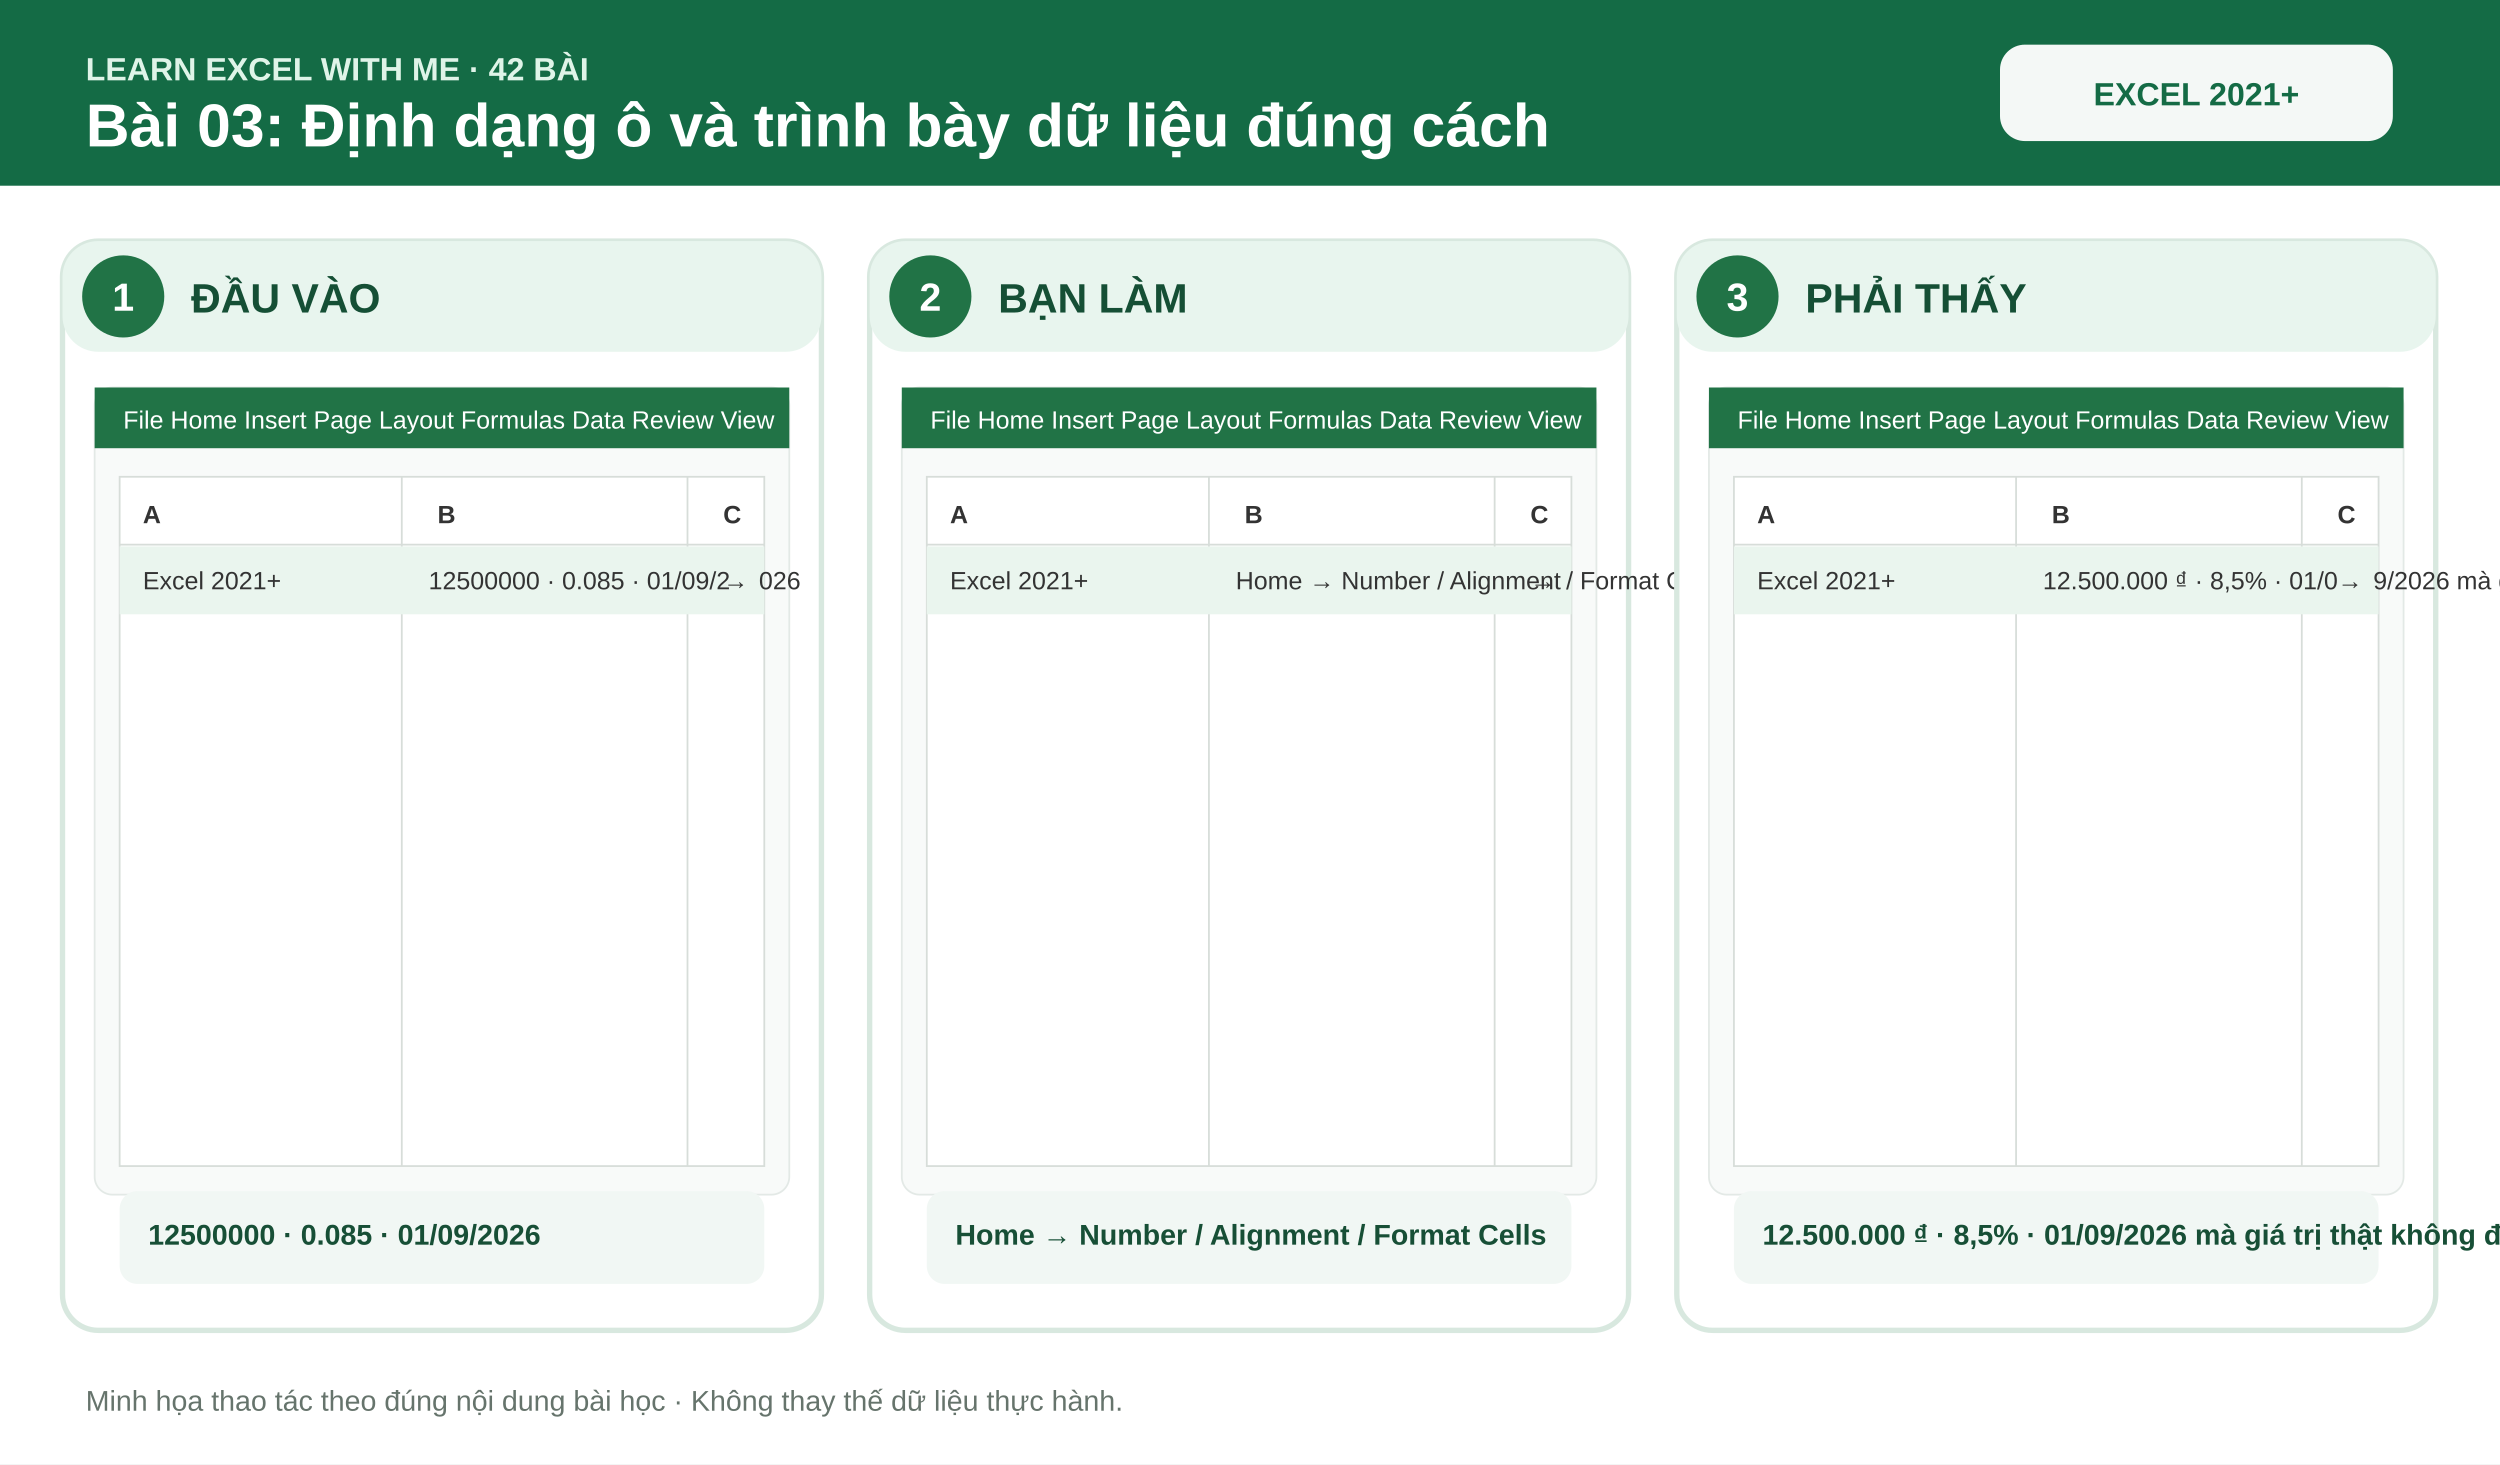
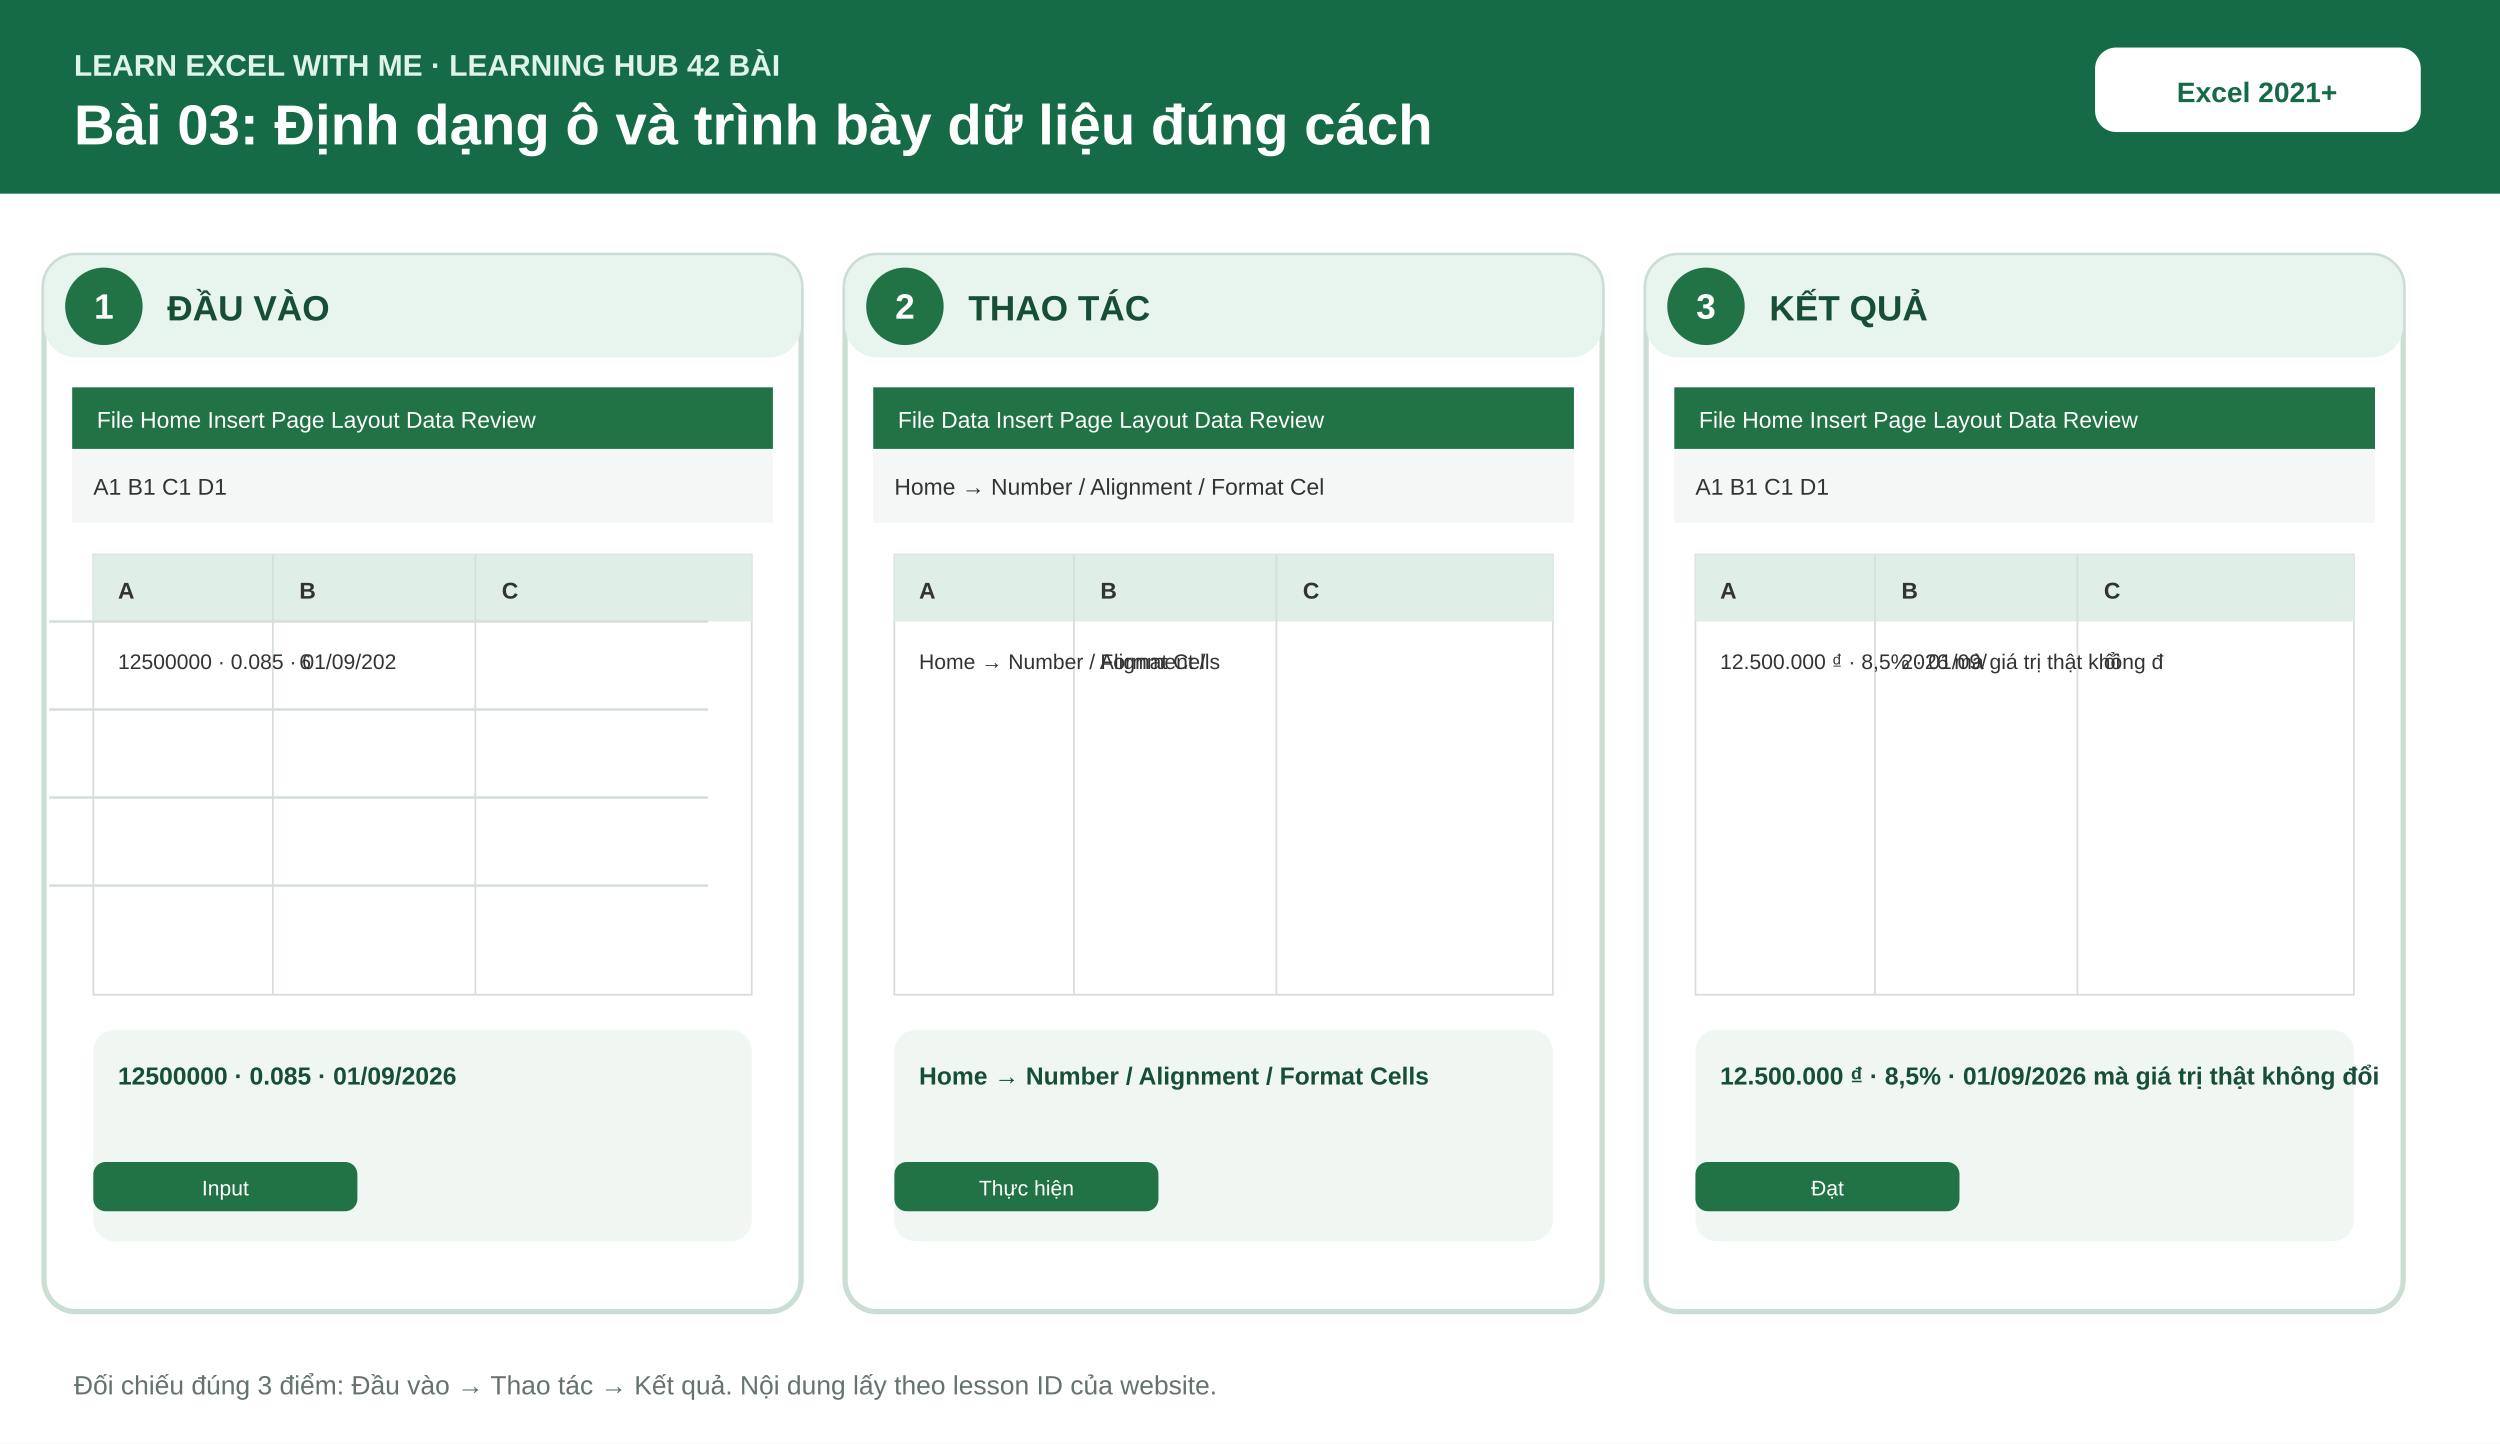
- <svg xmlns="http://www.w3.org/2000/svg" width="1400" height="820" viewBox="0 0 1400 820">
-   <rect width="1400" height="820" fill="#fff" />
-   <rect x="0" y="0" width="1400" height="104" fill="#146b45" />
-   <text x="48" y="45" font-family="Arial" font-size="18" font-weight="700" fill="#dff4e8">LEARN EXCEL WITH ME · 42 BÀI</text>
-   <text x="48" y="82" font-family="Arial" font-size="34" font-weight="700" fill="#fff">Bài 03: Định dạng ô và trình bày dữ liệu đúng cách</text>
-   <rect x="1120" y="25" width="220" height="54" rx="14" fill="#fff" opacity=".95" />
-   <text x="1230" y="59" text-anchor="middle" font-family="Arial" font-size="18" font-weight="700" fill="#146b45">EXCEL 2021+</text>
-   <rect x="35" y="135" width="425" height="610" rx="20" fill="#fff" stroke="#d8e8df" stroke-width="3" />
-   <rect x="35" y="135" width="425" height="62" rx="20" fill="#e8f5ee" />
-   <circle cx="69" cy="166" r="23" fill="#217346" />
-   <text x="69" y="174" text-anchor="middle" font-family="Arial" font-size="22" font-weight="700" fill="#fff">1</text>
-   <text x="107" y="175" font-family="Arial" font-size="23" font-weight="700" fill="#154f35">ĐẦU VÀO</text>
-   <rect x="53" y="217" width="389" height="452" rx="10" fill="#f8faf9" stroke="#e3e9e6" />
-   <rect x="53" y="217" width="389" height="34" fill="#217346" />
-   <text x="69" y="240" font-family="Arial" font-size="14" fill="#fff">File  Home  Insert  Page Layout  Formulas  Data  Review  View</text>
-   <rect x="67" y="267" width="361" height="386" fill="#fff" stroke="#d7ddd9" />
-   <line x1="67" y1="305" x2="428" y2="305" stroke="#d7ddd9" />
-   <line x1="225" y1="267" x2="225" y2="653" stroke="#d7ddd9" />
-   <line x1="385" y1="267" x2="385" y2="653" stroke="#d7ddd9" />
-   <line x1="545" y1="267" x2="545" y2="653" stroke="#d7ddd9" />
-   <text x="80" y="293" font-family="Arial" font-size="14" font-weight="700" fill="#333">A</text>
-   <text x="245" y="293" font-family="Arial" font-size="14" font-weight="700" fill="#333">B</text>
-   <text x="405" y="293" font-family="Arial" font-size="14" font-weight="700" fill="#333">C</text>
-   <text x="565" y="293" font-family="Arial" font-size="14" font-weight="700" fill="#333">D</text>
-   <rect x="67" y="306" width="361" height="38" fill="#eaf5ee" />
-   <text x="80" y="330" font-family="Arial" font-size="14" fill="#333">Excel 2021+</text>
-   <text x="240" y="330" font-family="Arial" font-size="14" fill="#333">12500000 · 0.085 · 01/09/2</text>
-   <text x="405" y="330" font-family="Arial" font-size="14" fill="#333">→</text>
-   <text x="425" y="330" font-family="Arial" font-size="14" fill="#333">026</text>
-   <rect x="67" y="667" width="361" height="52" rx="10" fill="#f1f7f4" />
-   <text x="83" y="697" font-family="Arial" font-size="16" font-weight="700" fill="#174f36">12500000 · 0.085 · 01/09/2026</text>
-   <rect x="487" y="135" width="425" height="610" rx="20" fill="#fff" stroke="#d8e8df" stroke-width="3" />
-   <rect x="487" y="135" width="425" height="62" rx="20" fill="#e8f5ee" />
-   <circle cx="521" cy="166" r="23" fill="#217346" />
-   <text x="521" y="174" text-anchor="middle" font-family="Arial" font-size="22" font-weight="700" fill="#fff">2</text>
-   <text x="559" y="175" font-family="Arial" font-size="23" font-weight="700" fill="#154f35">BẠN LÀM</text>
-   <rect x="505" y="217" width="389" height="452" rx="10" fill="#f8faf9" stroke="#e3e9e6" />
-   <rect x="505" y="217" width="389" height="34" fill="#217346" />
-   <text x="521" y="240" font-family="Arial" font-size="14" fill="#fff">File  Home  Insert  Page Layout  Formulas  Data  Review  View</text>
-   <rect x="519" y="267" width="361" height="386" fill="#fff" stroke="#d7ddd9" />
-   <line x1="519" y1="305" x2="880" y2="305" stroke="#d7ddd9" />
-   <line x1="677" y1="267" x2="677" y2="653" stroke="#d7ddd9" />
-   <line x1="837" y1="267" x2="837" y2="653" stroke="#d7ddd9" />
-   <line x1="997" y1="267" x2="997" y2="653" stroke="#d7ddd9" />
-   <text x="532" y="293" font-family="Arial" font-size="14" font-weight="700" fill="#333">A</text>
-   <text x="697" y="293" font-family="Arial" font-size="14" font-weight="700" fill="#333">B</text>
-   <text x="857" y="293" font-family="Arial" font-size="14" font-weight="700" fill="#333">C</text>
-   <text x="1017" y="293" font-family="Arial" font-size="14" font-weight="700" fill="#333">D</text>
-   <rect x="519" y="306" width="361" height="38" fill="#eaf5ee" />
-   <text x="532" y="330" font-family="Arial" font-size="14" fill="#333">Excel 2021+</text>
-   <text x="692" y="330" font-family="Arial" font-size="14" fill="#333">Home → Number / Alignment </text>
-   <text x="857" y="330" font-family="Arial" font-size="14" fill="#333">→</text>
-   <text x="877" y="330" font-family="Arial" font-size="14" fill="#333">/ Format Cells</text>
-   <rect x="519" y="667" width="361" height="52" rx="10" fill="#f1f7f4" />
-   <text x="535" y="697" font-family="Arial" font-size="16" font-weight="700" fill="#174f36">Home → Number / Alignment / Format Cells</text>
-   <rect x="939" y="135" width="425" height="610" rx="20" fill="#fff" stroke="#d8e8df" stroke-width="3" />
-   <rect x="939" y="135" width="425" height="62" rx="20" fill="#e8f5ee" />
-   <circle cx="973" cy="166" r="23" fill="#217346" />
-   <text x="973" y="174" text-anchor="middle" font-family="Arial" font-size="22" font-weight="700" fill="#fff">3</text>
-   <text x="1011" y="175" font-family="Arial" font-size="23" font-weight="700" fill="#154f35">PHẢI THẤY</text>
-   <rect x="957" y="217" width="389" height="452" rx="10" fill="#f8faf9" stroke="#e3e9e6" />
-   <rect x="957" y="217" width="389" height="34" fill="#217346" />
-   <text x="973" y="240" font-family="Arial" font-size="14" fill="#fff">File  Home  Insert  Page Layout  Formulas  Data  Review  View</text>
-   <rect x="971" y="267" width="361" height="386" fill="#fff" stroke="#d7ddd9" />
-   <line x1="971" y1="305" x2="1332" y2="305" stroke="#d7ddd9" />
-   <line x1="1129" y1="267" x2="1129" y2="653" stroke="#d7ddd9" />
-   <line x1="1289" y1="267" x2="1289" y2="653" stroke="#d7ddd9" />
-   <line x1="1449" y1="267" x2="1449" y2="653" stroke="#d7ddd9" />
-   <text x="984" y="293" font-family="Arial" font-size="14" font-weight="700" fill="#333">A</text>
-   <text x="1149" y="293" font-family="Arial" font-size="14" font-weight="700" fill="#333">B</text>
-   <text x="1309" y="293" font-family="Arial" font-size="14" font-weight="700" fill="#333">C</text>
-   <text x="1469" y="293" font-family="Arial" font-size="14" font-weight="700" fill="#333">D</text>
-   <rect x="971" y="306" width="361" height="38" fill="#eaf5ee" />
-   <text x="984" y="330" font-family="Arial" font-size="14" fill="#333">Excel 2021+</text>
-   <text x="1144" y="330" font-family="Arial" font-size="14" fill="#333">12.500.000 ₫ · 8,5% · 01/0</text>
-   <text x="1309" y="330" font-family="Arial" font-size="14" fill="#333">→</text>
-   <text x="1329" y="330" font-family="Arial" font-size="14" fill="#333">9/2026 mà giá trị thật khô</text>
-   <rect x="971" y="667" width="361" height="52" rx="10" fill="#f1f7f4" />
-   <text x="987" y="697" font-family="Arial" font-size="16" font-weight="700" fill="#174f36">12.500.000 ₫ · 8,5% · 01/09/2026 mà giá trị thật không đổi</text>
-   <text x="48" y="790" font-family="Arial" font-size="16" fill="#66746c">Minh họa thao tác theo đúng nội dung bài học · Không thay thế dữ liệu thực hành.</text>
+ <svg xmlns="http://www.w3.org/2000/svg" width="1420" height="820">
+   <rect width="1420" height="820" fill="#fff" />
+   <rect width="1420" height="110" fill="#146b45" />
+   <text x="42" y="43" font-family="Arial" font-size="17" font-weight="700" fill="#dff4e8">LEARN EXCEL WITH ME · LEARNING HUB 42 BÀI</text>
+   <text x="42" y="82" font-family="Arial" font-size="32" font-weight="700" fill="#fff">Bài 03: Định dạng ô và trình bày dữ liệu đúng cách</text>
+   <rect x="1190" y="27" width="185" height="48" rx="12" fill="#fff" />
+   <text x="1282" y="58" text-anchor="middle" font-family="Arial" font-size="16" font-weight="700" fill="#146b45">Excel 2021+</text>
+   <g>
+     <rect x="25" y="145" width="430" height="600" rx="18" fill="#fff" stroke="#cbded4" stroke-width="3" />
+     <rect x="25" y="145" width="430" height="58" rx="18" fill="#e8f5ee" />
+     <circle cx="59" cy="174" r="22" fill="#217346" />
+     <text x="59" y="181" text-anchor="middle" font-family="Arial" font-size="20" font-weight="700" fill="#fff">1</text>
+     <text x="95" y="182" font-family="Arial" font-size="20" font-weight="700" fill="#174f36">ĐẦU VÀO</text>
+     <rect x="41" y="220" width="398" height="35" fill="#217346" />
+     <text x="55" y="243" font-family="Arial" font-size="13" fill="#fff">File   Home   Insert   Page Layout   Data   Review</text>
+     <rect x="41" y="255" width="398" height="42" fill="#f4f7f5" />
+     <text x="53" y="281" font-family="Arial" font-size="13" fill="#333">A1   B1   C1   D1</text>
+     <rect x="53" y="315" width="374" height="250" fill="#fff" stroke="#d6ded9" />
+     <rect x="53" y="315" width="374" height="38" fill="#dfeee7" />
+     <path d="M28 353h374M28 403h374M28 453h374M28 503h374M155 315v250M270 315v250" stroke="#d6ded9" />
+     <text x="67" y="340" font-family="Arial" font-size="13" font-weight="700" fill="#333">A</text>
+     <text x="170" y="340" font-family="Arial" font-size="13" font-weight="700" fill="#333">B</text>
+     <text x="285" y="340" font-family="Arial" font-size="13" font-weight="700" fill="#333">C</text>
+     <text x="67" y="380" font-family="Arial" font-size="12" fill="#333">12500000 · 0.085 · 01/09/202</text>
+     <text x="170" y="380" font-family="Arial" font-size="12" fill="#333">6</text>
+     <text x="285" y="380" font-family="Arial" font-size="12" fill="#333" />
+     <rect x="53" y="585" width="374" height="120" rx="12" fill="#f0f7f3" />
+     <text x="67" y="616" font-family="Arial" font-size="14" font-weight="700" fill="#174f36">12500000 · 0.085 · 01/09/2026</text>
+     <rect x="53" y="660" width="150" height="28" rx="7" fill="#217346" />
+     <text x="128" y="679" text-anchor="middle" font-family="Arial" font-size="12" fill="#fff">Input</text>
+   </g>
+   <g>
+     <rect x="480" y="145" width="430" height="600" rx="18" fill="#fff" stroke="#cbded4" stroke-width="3" />
+     <rect x="480" y="145" width="430" height="58" rx="18" fill="#e8f5ee" />
+     <circle cx="514" cy="174" r="22" fill="#217346" />
+     <text x="514" y="181" text-anchor="middle" font-family="Arial" font-size="20" font-weight="700" fill="#fff">2</text>
+     <text x="550" y="182" font-family="Arial" font-size="20" font-weight="700" fill="#174f36">THAO TÁC</text>
+     <rect x="496" y="220" width="398" height="35" fill="#217346" />
+     <text x="510" y="243" font-family="Arial" font-size="13" fill="#fff">File   Data   Insert   Page Layout   Data   Review</text>
+     <rect x="496" y="255" width="398" height="42" fill="#f4f7f5" />
+     <text x="508" y="281" font-family="Arial" font-size="13" fill="#333">Home → Number / Alignment / Format Cel</text>
+     <rect x="508" y="315" width="374" height="250" fill="#fff" stroke="#d6ded9" />
+     <rect x="508" y="315" width="374" height="38" fill="#dfeee7" />
+     <path d="M28 353h374M28 403h374M28 453h374M28 503h374M610 315v250M725 315v250" stroke="#d6ded9" />
+     <text x="522" y="340" font-family="Arial" font-size="13" font-weight="700" fill="#333">A</text>
+     <text x="625" y="340" font-family="Arial" font-size="13" font-weight="700" fill="#333">B</text>
+     <text x="740" y="340" font-family="Arial" font-size="13" font-weight="700" fill="#333">C</text>
+     <text x="522" y="380" font-family="Arial" font-size="12" fill="#333">Home → Number / Alignment / </text>
+     <text x="625" y="380" font-family="Arial" font-size="12" fill="#333">Format Cells</text>
+     <text x="740" y="380" font-family="Arial" font-size="12" fill="#333" />
+     <rect x="508" y="585" width="374" height="120" rx="12" fill="#f0f7f3" />
+     <text x="522" y="616" font-family="Arial" font-size="14" font-weight="700" fill="#174f36">Home → Number / Alignment / Format Cells</text>
+     <rect x="508" y="660" width="150" height="28" rx="7" fill="#217346" />
+     <text x="583" y="679" text-anchor="middle" font-family="Arial" font-size="12" fill="#fff">Thực hiện</text>
+   </g>
+   <g>
+     <rect x="935" y="145" width="430" height="600" rx="18" fill="#fff" stroke="#cbded4" stroke-width="3" />
+     <rect x="935" y="145" width="430" height="58" rx="18" fill="#e8f5ee" />
+     <circle cx="969" cy="174" r="22" fill="#217346" />
+     <text x="969" y="181" text-anchor="middle" font-family="Arial" font-size="20" font-weight="700" fill="#fff">3</text>
+     <text x="1005" y="182" font-family="Arial" font-size="20" font-weight="700" fill="#174f36">KẾT QUẢ</text>
+     <rect x="951" y="220" width="398" height="35" fill="#217346" />
+     <text x="965" y="243" font-family="Arial" font-size="13" fill="#fff">File   Home   Insert   Page Layout   Data   Review</text>
+     <rect x="951" y="255" width="398" height="42" fill="#f4f7f5" />
+     <text x="963" y="281" font-family="Arial" font-size="13" fill="#333">A1   B1   C1   D1</text>
+     <rect x="963" y="315" width="374" height="250" fill="#fff" stroke="#d6ded9" />
+     <rect x="963" y="315" width="374" height="38" fill="#dfeee7" />
+     <path d="M28 353h374M28 403h374M28 453h374M28 503h374M1065 315v250M1180 315v250" stroke="#d6ded9" />
+     <text x="977" y="340" font-family="Arial" font-size="13" font-weight="700" fill="#333">A</text>
+     <text x="1080" y="340" font-family="Arial" font-size="13" font-weight="700" fill="#333">B</text>
+     <text x="1195" y="340" font-family="Arial" font-size="13" font-weight="700" fill="#333">C</text>
+     <text x="977" y="380" font-family="Arial" font-size="12" fill="#333">12.500.000 ₫ · 8,5% · 01/09/</text>
+     <text x="1080" y="380" font-family="Arial" font-size="12" fill="#333">2026 mà giá trị thật không đ</text>
+     <text x="1195" y="380" font-family="Arial" font-size="12" fill="#333">ổi</text>
+     <rect x="963" y="585" width="374" height="120" rx="12" fill="#f0f7f3" />
+     <text x="977" y="616" font-family="Arial" font-size="14" font-weight="700" fill="#174f36">12.500.000 ₫ · 8,5% · 01/09/2026 mà giá trị thật không đổi</text>
+     <rect x="963" y="660" width="150" height="28" rx="7" fill="#217346" />
+     <text x="1038" y="679" text-anchor="middle" font-family="Arial" font-size="12" fill="#fff">Đạt</text>
+   </g>
+   <text x="42" y="792" font-family="Arial" font-size="15" fill="#64736b">Đối chiếu đúng 3 điểm: Đầu vào → Thao tác → Kết quả. Nội dung lấy theo lesson ID của website.</text>
</svg>
